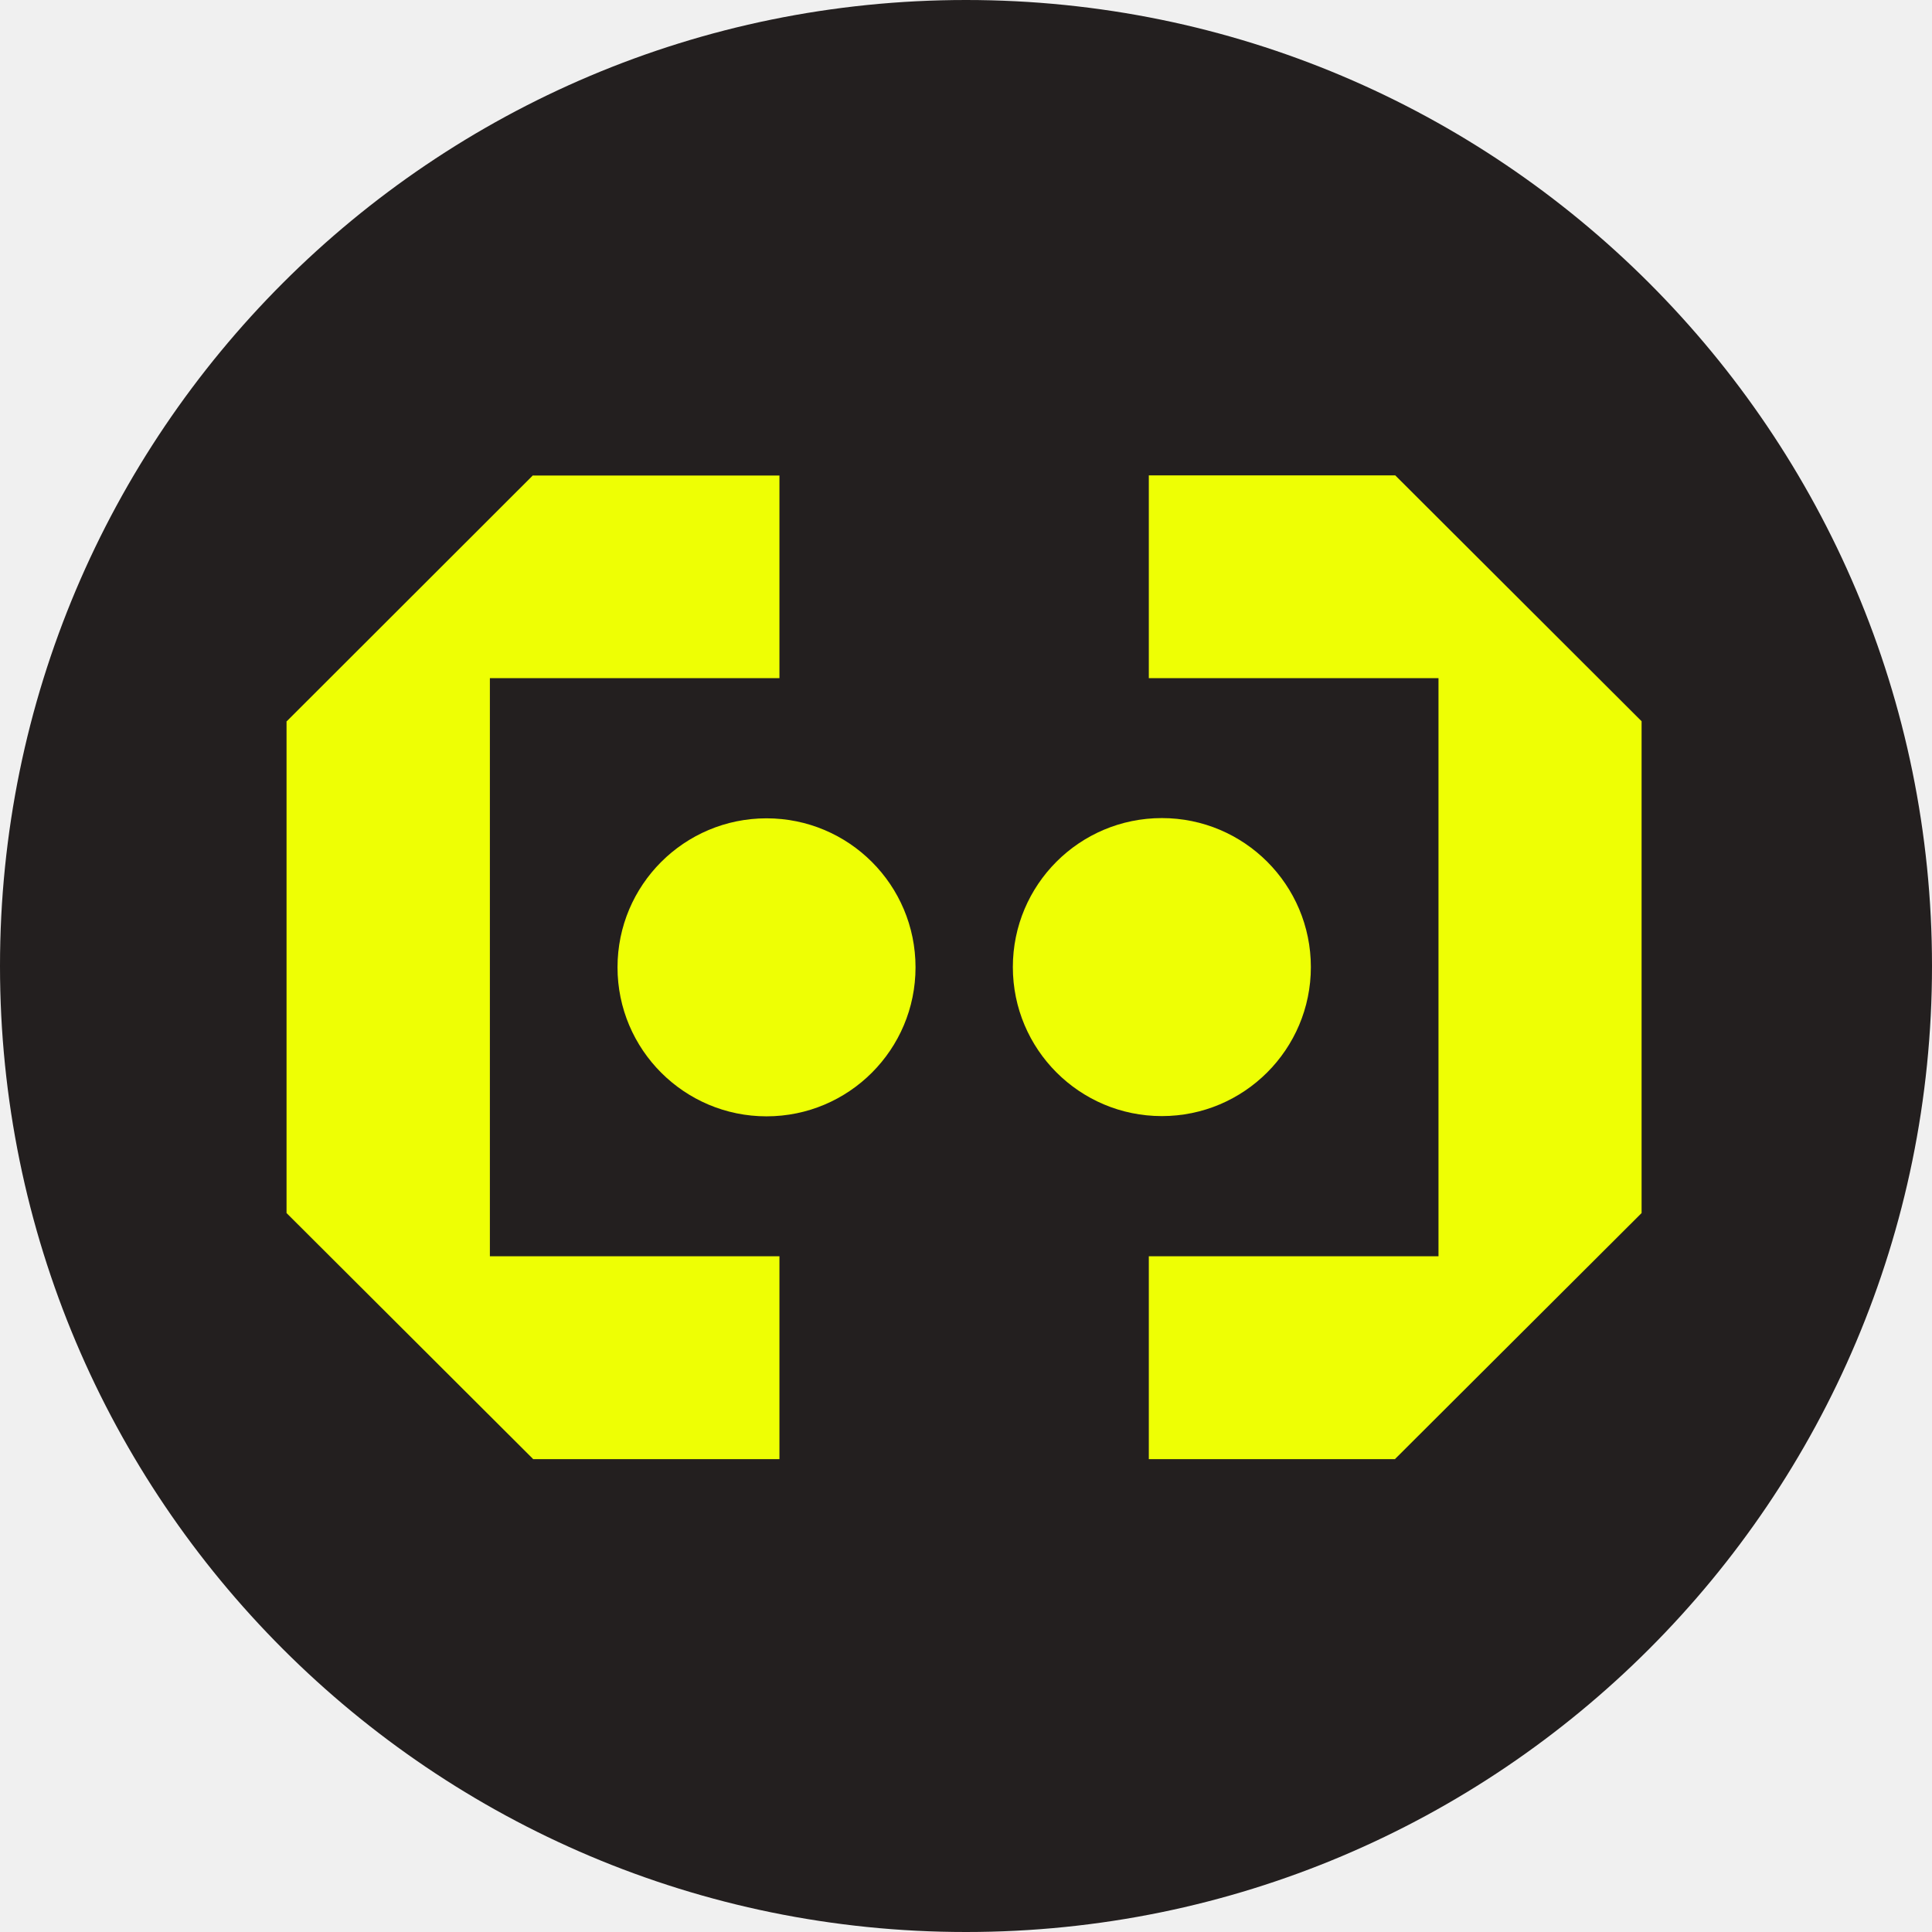
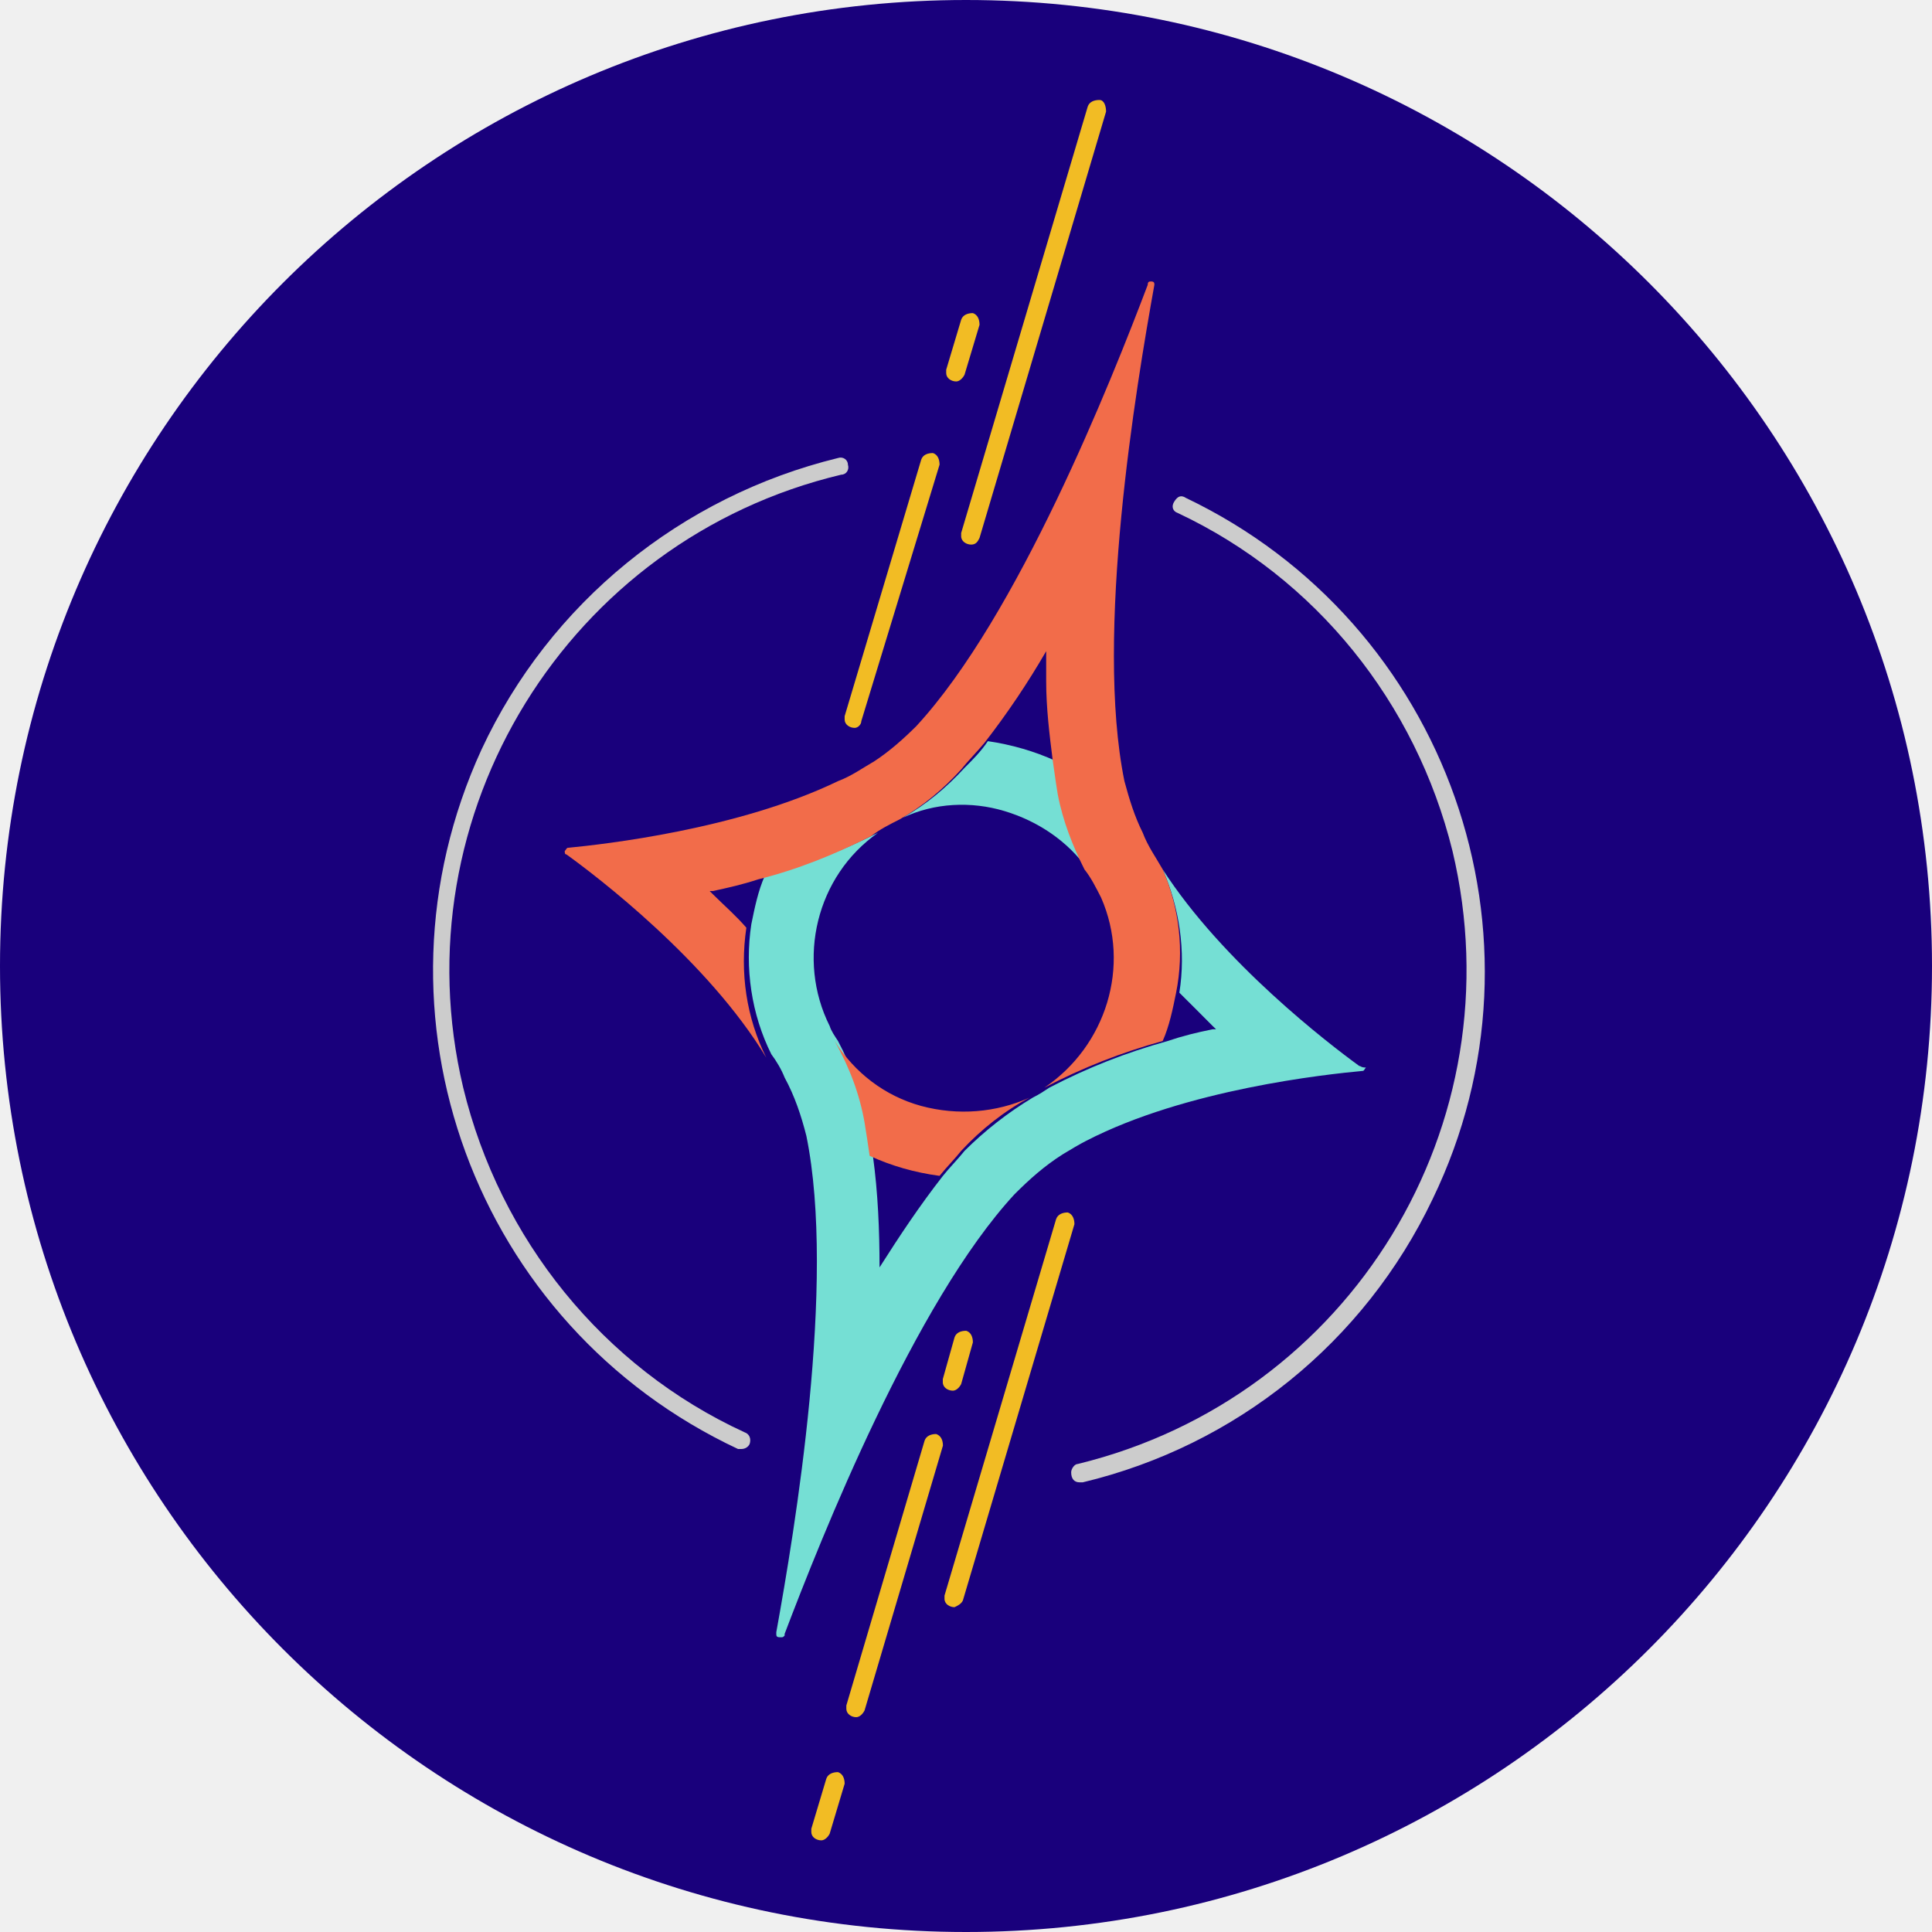
<svg xmlns="http://www.w3.org/2000/svg" width="16" height="16" viewBox="0 0 16 16" fill="none">
-   <circle cx="8" cy="8" r="8" transform="matrix(1 0 0 -1 0 16)" fill="#231F1F" />
-   <path d="M6.455 10.404V12.084H4.414V12.082L2.373 10.046V5.973H2.375L4.414 3.936V3.938H6.455V5.616H4.057V10.404H6.455Z" fill="#EEFF04" />
-   <path d="M9.514 10.404V12.084H11.554V12.082L13.595 10.046V5.973L11.554 3.936V3.937H9.514V5.616H11.913V10.404H9.514Z" fill="#EEFF04" />
-   <path d="M9.622 6.775C10.303 6.775 10.856 7.327 10.856 8.009C10.856 8.69 10.303 9.243 9.622 9.243C8.94 9.243 8.388 8.69 8.388 8.009C8.388 7.327 8.94 6.775 9.622 6.775Z" fill="#EEFF04" />
-   <path d="M6.348 6.777C7.03 6.777 7.582 7.329 7.582 8.011C7.582 8.692 7.03 9.245 6.348 9.245C5.667 9.245 5.114 8.692 5.114 8.011C5.114 7.329 5.667 6.777 6.348 6.777Z" fill="#EEFF04" />
+   <g clip-path="url(#clip0_104_2)">
+     <circle cx="8" cy="8" r="8" fill="#19007C" />
+     <path d="M6.14 12C6.126 12 6.112 12 6.112 12C3.933 10.979 2.981 8.4 3.988 6.207C4.553 4.993 5.643 4.11 6.94 3.793C6.981 3.779 7.022 3.807 7.022 3.848C7.036 3.89 7.008 3.931 6.967 3.931C4.705 4.469 3.298 6.745 3.836 9.007C4.14 10.262 4.995 11.324 6.167 11.862C6.208 11.876 6.222 11.917 6.208 11.959C6.195 11.986 6.167 12 6.14 12Z" fill="#CCCCCC" />
+     <path d="M8.94 12.276C8.898 12.276 8.871 12.248 8.871 12.193C8.871 12.165 8.898 12.124 8.926 12.124C11.188 11.572 12.567 9.31 12.029 7.048C11.726 5.821 10.898 4.786 9.753 4.248C9.712 4.234 9.698 4.193 9.726 4.152C9.753 4.11 9.781 4.097 9.822 4.124C11.988 5.159 12.912 7.766 11.864 9.931C11.298 11.117 10.236 11.972 8.967 12.276C8.953 12.276 8.953 12.276 8.94 12.276Z" fill="#CCCCCC" />
+     <path d="M7.091 14.221C7.05 14.221 7.009 14.193 7.009 14.152C7.009 14.138 7.009 14.138 7.009 14.124L7.657 11.931C7.671 11.89 7.712 11.876 7.753 11.876C7.795 11.89 7.809 11.931 7.809 11.972L7.16 14.165C7.146 14.193 7.119 14.221 7.091 14.221Z" fill="#F2BC24" />
+     <path d="M6.802 15.241C6.76 15.241 6.719 15.214 6.719 15.172C6.719 15.159 6.719 15.159 6.719 15.145L6.843 14.731C6.857 14.69 6.898 14.676 6.94 14.676C6.981 14.69 6.995 14.731 6.995 14.772L6.871 15.186C6.857 15.214 6.829 15.241 6.802 15.241Z" fill="#F2BC24" />
+     <path d="M7.891 11.517C7.85 11.517 7.808 11.49 7.808 11.448C7.808 11.434 7.808 11.434 7.808 11.421L7.905 11.076C7.919 11.034 7.96 11.021 8.002 11.021C8.043 11.034 8.057 11.076 8.057 11.117L7.96 11.462C7.946 11.49 7.919 11.517 7.891 11.517Z" fill="#F2BC24" />
+     <path d="M7.905 13.31C7.864 13.31 7.822 13.283 7.822 13.241C7.822 13.228 7.822 13.228 7.822 13.214L8.746 10.097C8.76 10.055 8.802 10.041 8.843 10.041C8.884 10.055 8.898 10.097 8.898 10.138L7.974 13.255C7.96 13.283 7.933 13.297 7.905 13.31Z" fill="#F2BC24" />
+     <path d="M8.043 4.51C8.002 4.51 7.96 4.483 7.96 4.441C7.96 4.428 7.96 4.428 7.96 4.414L9.008 0.883C9.022 0.841 9.064 0.828 9.105 0.828C9.146 0.828 9.16 0.883 9.16 0.924L8.112 4.455C8.098 4.483 8.084 4.51 8.043 4.51Z" fill="#F2BC24" />
+     <path d="M7.919 3.159C7.877 3.159 7.836 3.131 7.836 3.09C7.836 3.076 7.836 3.076 7.836 3.062L7.96 2.648C7.974 2.607 8.015 2.593 8.057 2.593C8.098 2.607 8.112 2.648 8.112 2.69L7.988 3.103C7.974 3.131 7.946 3.159 7.919 3.159Z" fill="#F2BC24" />
+     <path d="M7.078 6.028C7.036 6.028 6.995 6 6.995 5.959C6.995 5.945 6.995 5.945 6.995 5.931L7.629 3.807C7.643 3.765 7.684 3.752 7.726 3.752C7.767 3.765 7.781 3.807 7.781 3.848L7.133 5.972C7.133 6 7.105 6.028 7.078 6.028Z" fill="#F2BC24" />
+     <path d="M8.319 6.717C8.595 6.8 8.843 6.966 9.008 7.2C8.898 7.007 8.829 6.8 8.788 6.579C8.774 6.497 8.76 6.4 8.746 6.303C8.567 6.221 8.374 6.166 8.181 6.138C8.126 6.221 8.057 6.29 7.988 6.359C7.836 6.524 7.671 6.662 7.477 6.772C7.739 6.648 8.043 6.634 8.319 6.717Z" fill="#75DFD4" />
+     <path d="M11.257 8.828C11.009 8.648 10.126 7.972 9.629 7.2C9.767 7.517 9.822 7.876 9.767 8.221C9.85 8.303 9.946 8.4 10.043 8.497C10.057 8.51 10.057 8.51 10.071 8.524C10.057 8.524 10.043 8.524 10.043 8.524C9.905 8.552 9.795 8.579 9.671 8.621C9.326 8.717 9.009 8.841 8.691 9.007C8.65 9.034 8.609 9.062 8.553 9.09C8.346 9.214 8.153 9.366 7.988 9.531C7.933 9.6 7.864 9.669 7.809 9.738C7.615 9.986 7.45 10.235 7.284 10.496C7.284 10.193 7.271 9.876 7.229 9.572C7.215 9.476 7.202 9.393 7.188 9.297C7.133 9.062 7.05 8.828 6.94 8.621C6.912 8.579 6.884 8.538 6.871 8.497C6.595 7.945 6.76 7.255 7.271 6.897C6.967 7.048 6.664 7.172 6.333 7.255C6.278 7.379 6.25 7.517 6.222 7.655C6.167 8.014 6.222 8.4 6.388 8.731C6.429 8.786 6.471 8.855 6.498 8.924C6.581 9.076 6.636 9.241 6.678 9.407C6.926 10.621 6.581 12.676 6.429 13.517V13.531C6.429 13.545 6.429 13.559 6.457 13.559C6.457 13.559 6.457 13.559 6.471 13.559C6.484 13.559 6.484 13.559 6.498 13.545V13.531C6.802 12.731 7.574 10.786 8.402 9.89C8.526 9.766 8.65 9.655 8.802 9.559C8.871 9.517 8.94 9.476 8.995 9.448C9.822 9.021 10.981 8.897 11.284 8.869C11.298 8.869 11.298 8.855 11.312 8.841C11.271 8.841 11.271 8.828 11.257 8.828Z" fill="#75DFD4" />
+     <path d="M7.629 9.159C7.326 9.076 7.077 8.883 6.912 8.621C7.036 8.841 7.119 9.062 7.16 9.297C7.174 9.379 7.188 9.476 7.202 9.572C7.381 9.655 7.574 9.71 7.781 9.738C7.836 9.669 7.905 9.6 7.96 9.531C8.126 9.352 8.319 9.2 8.526 9.09C8.25 9.214 7.933 9.241 7.629 9.159Z" fill="#F26C4A" />
+     <path d="M9.629 7.2C9.574 7.103 9.505 7.007 9.464 6.897C9.395 6.759 9.353 6.621 9.312 6.469C9.064 5.255 9.409 3.2 9.56 2.359C9.56 2.345 9.56 2.331 9.533 2.331C9.519 2.331 9.505 2.331 9.505 2.359C9.202 3.159 8.429 5.103 7.588 6.014C7.477 6.124 7.367 6.221 7.243 6.303C7.146 6.359 7.05 6.428 6.94 6.469C6.112 6.869 4.995 6.993 4.705 7.021C4.691 7.021 4.691 7.034 4.677 7.048C4.677 7.062 4.677 7.076 4.691 7.076C4.94 7.255 5.864 7.959 6.346 8.759C6.181 8.428 6.126 8.055 6.181 7.683C6.098 7.586 6.002 7.503 5.905 7.407C5.891 7.393 5.891 7.393 5.877 7.379C5.891 7.379 5.905 7.379 5.905 7.379C6.029 7.352 6.153 7.324 6.277 7.283C6.609 7.2 6.912 7.076 7.215 6.924C7.284 6.869 7.367 6.828 7.45 6.786C7.643 6.676 7.809 6.538 7.96 6.372C8.015 6.303 8.084 6.234 8.153 6.152C8.346 5.903 8.512 5.655 8.664 5.393C8.664 5.407 8.664 5.421 8.664 5.421C8.664 5.49 8.664 5.559 8.664 5.641C8.664 5.862 8.691 6.083 8.719 6.303C8.733 6.4 8.746 6.497 8.76 6.579C8.802 6.8 8.884 7.007 8.981 7.2C9.036 7.269 9.077 7.352 9.119 7.434C9.367 8 9.16 8.662 8.65 9.007C8.967 8.841 9.284 8.717 9.629 8.621C9.684 8.497 9.712 8.359 9.74 8.221C9.809 7.876 9.767 7.517 9.629 7.2Z" fill="#F26C4A" />
+   </g>
+   <defs>
+     <clipPath id="clip0_104_2">
+       <rect width="16" height="16" fill="white" />
+     </clipPath>
+   </defs>
</svg>
